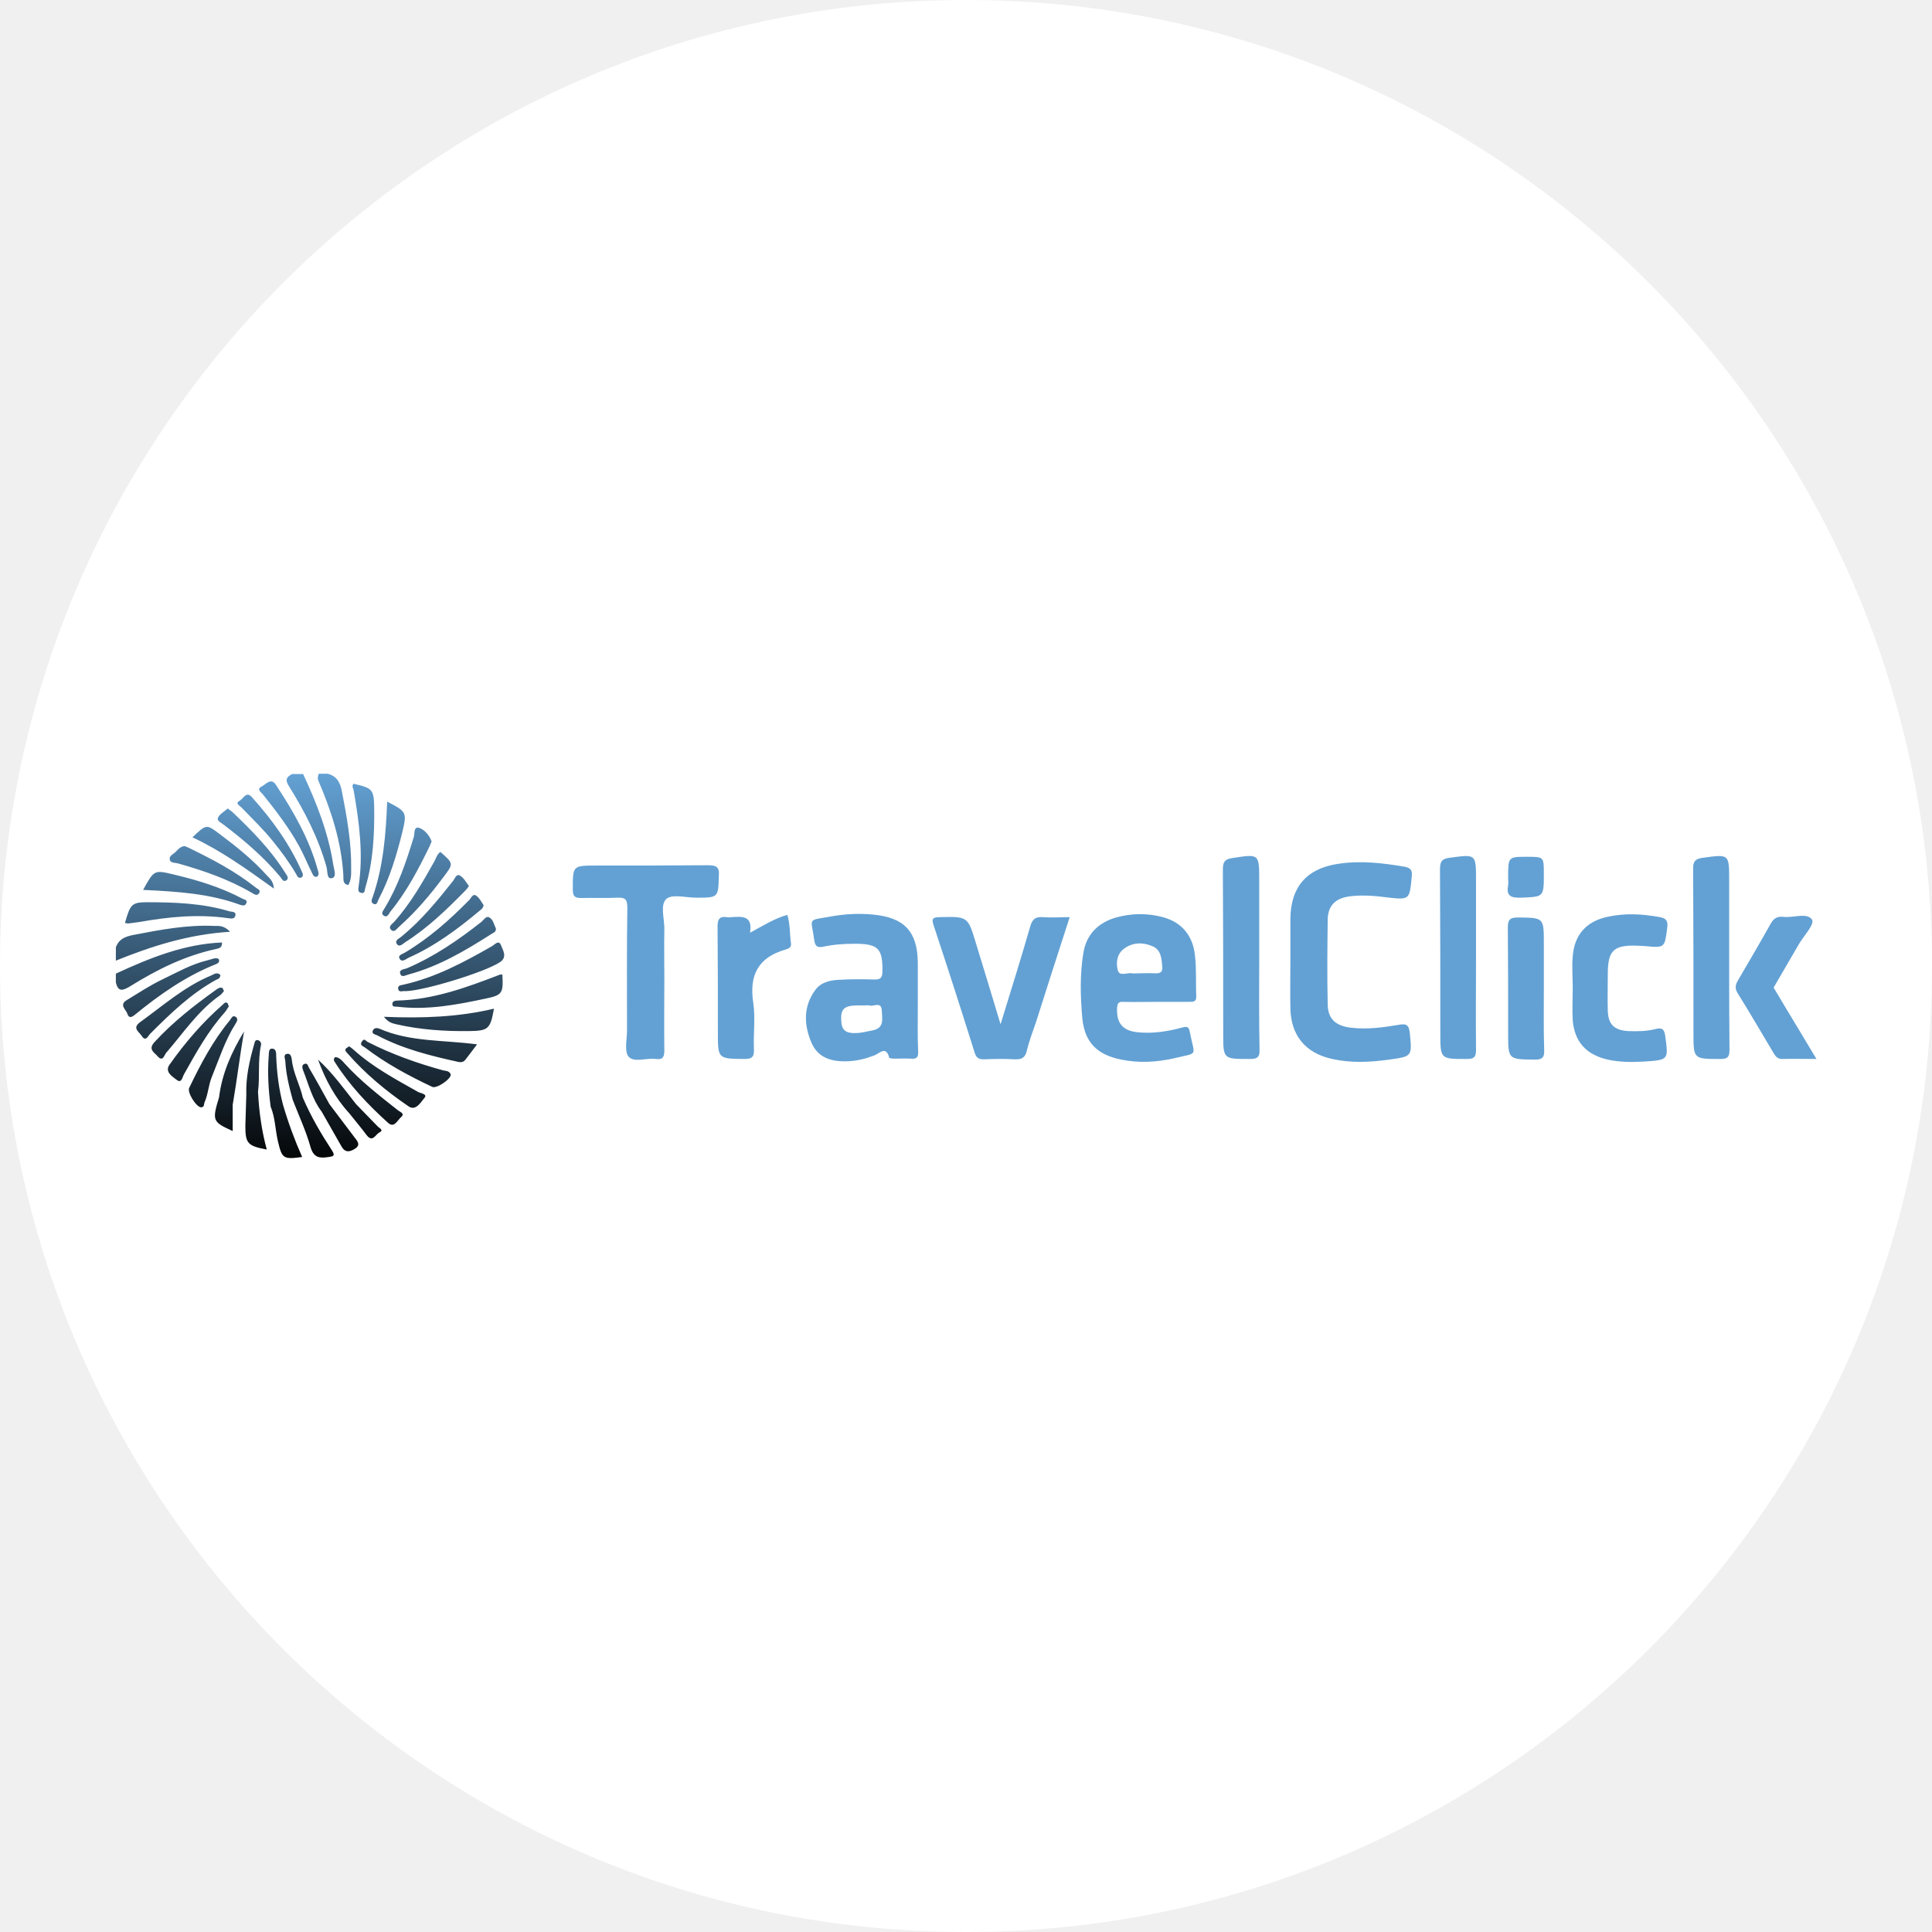
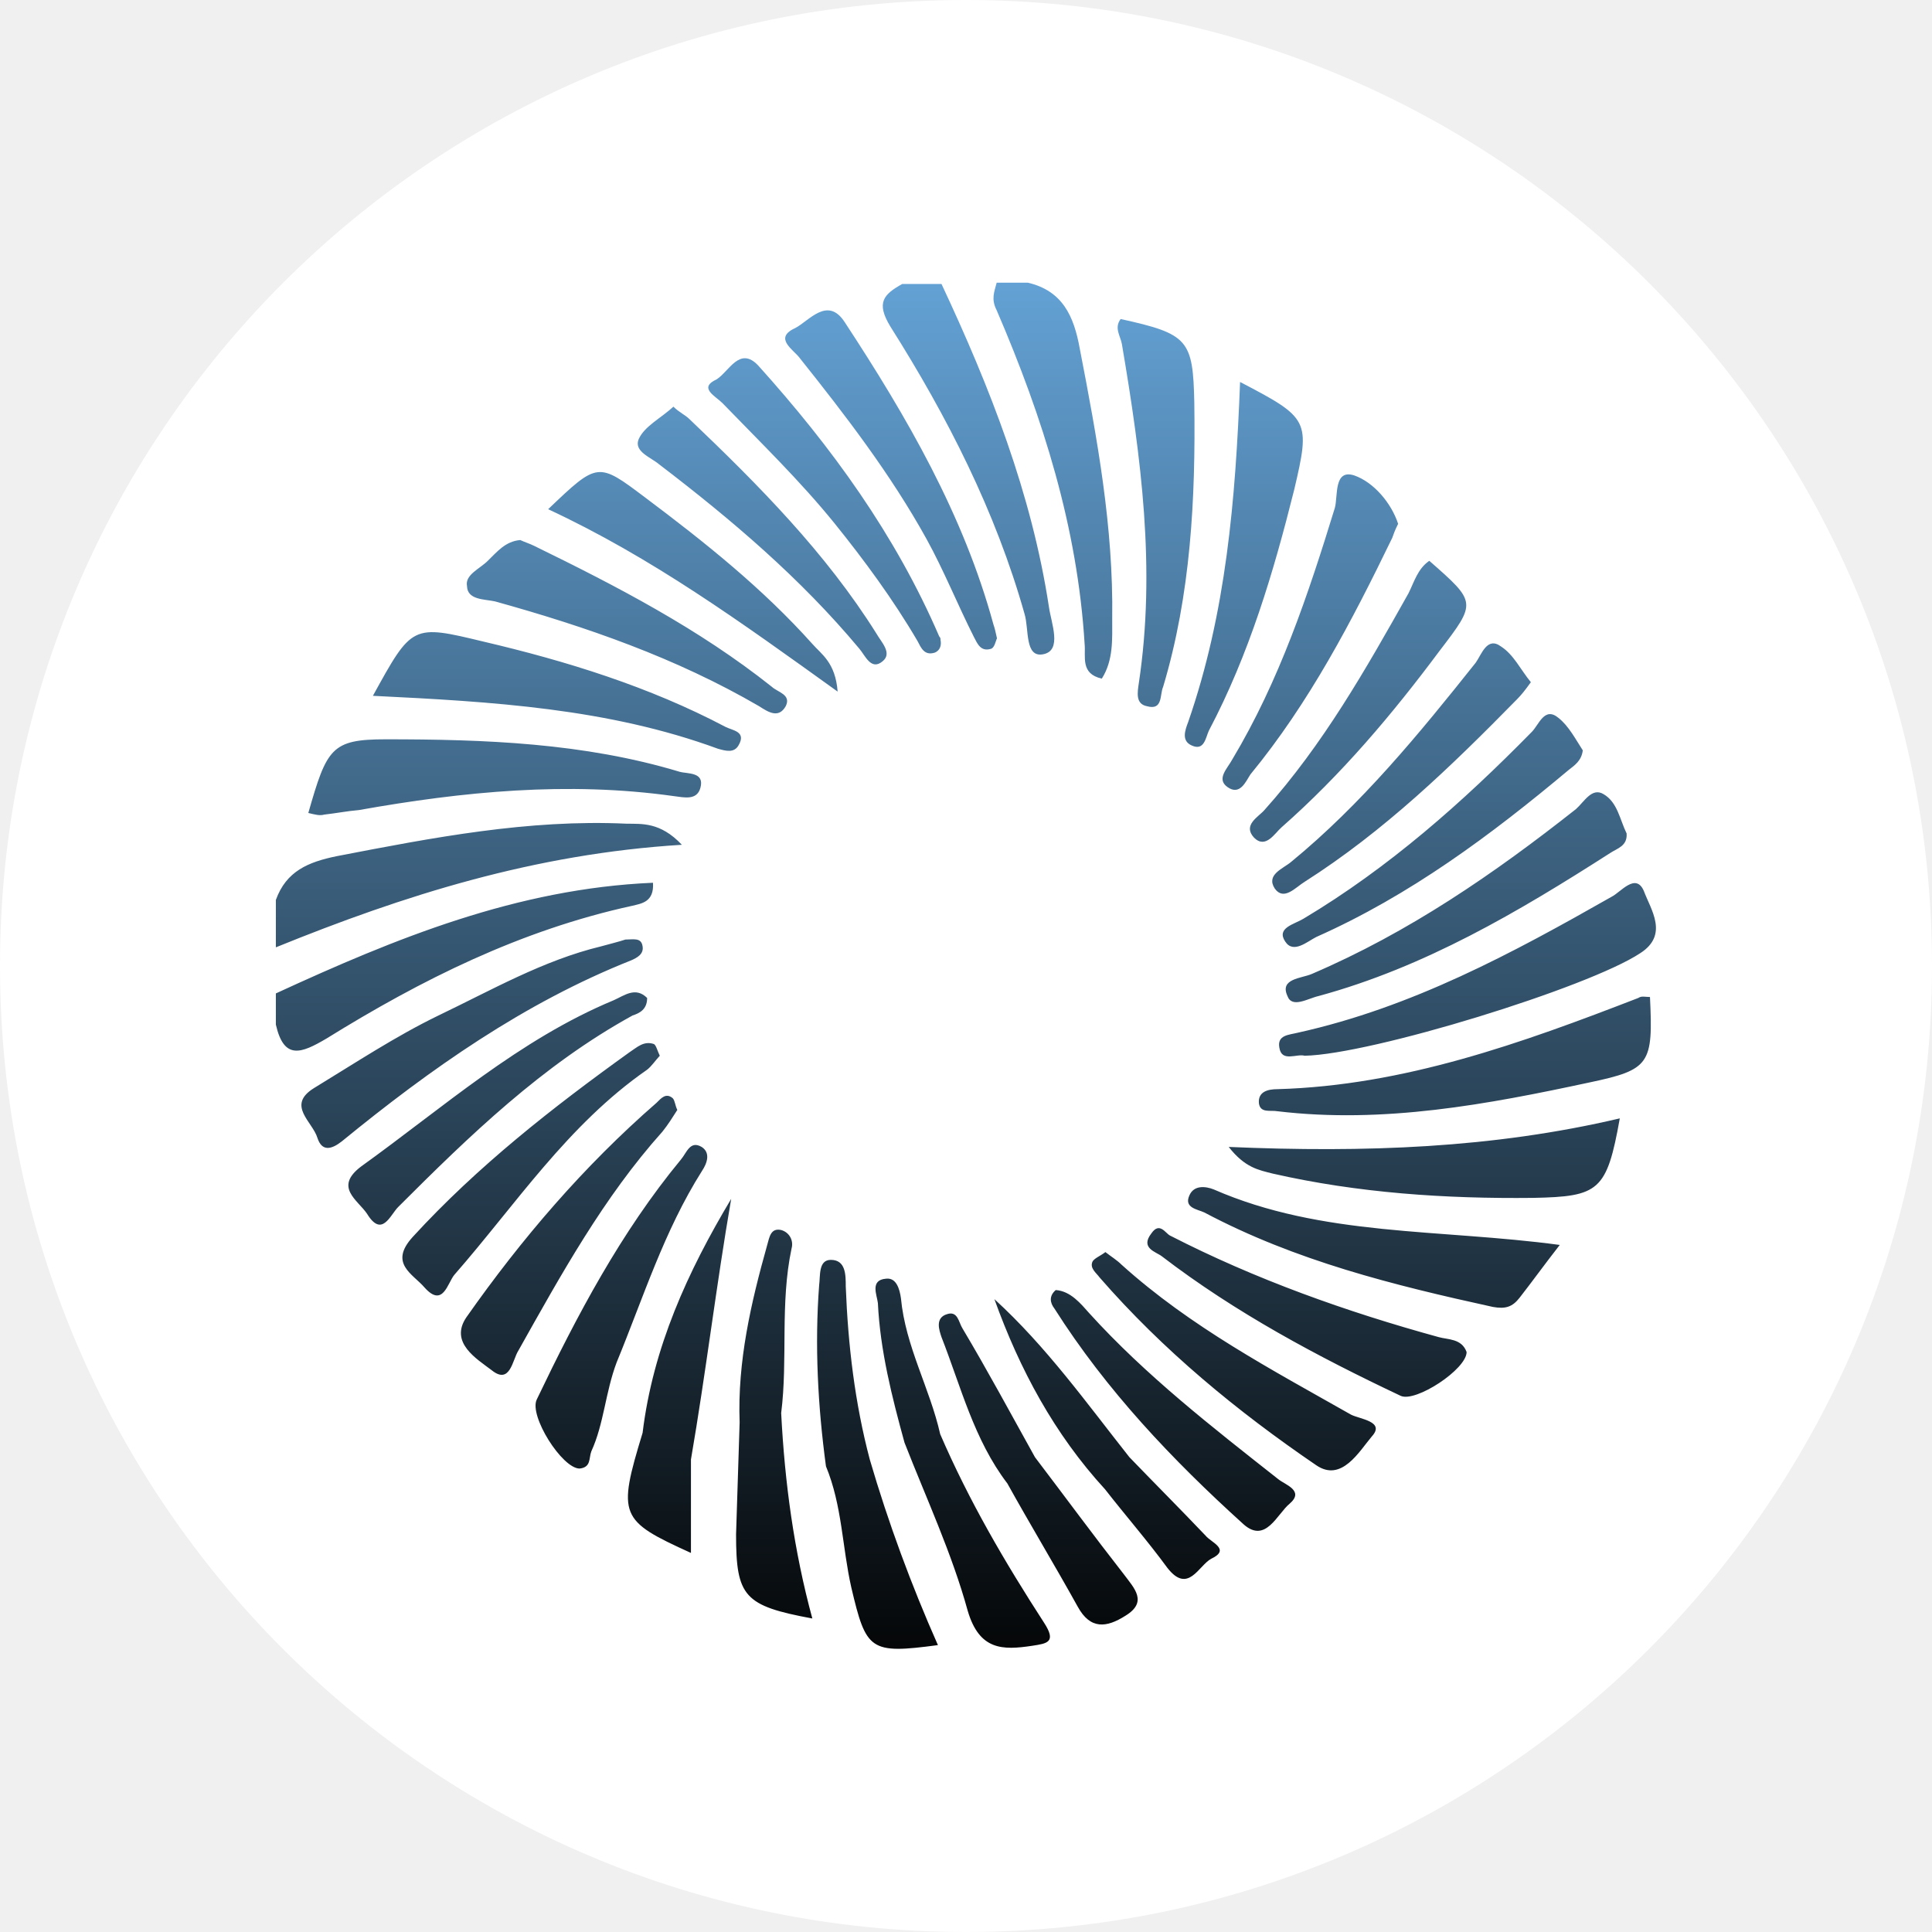
<svg xmlns="http://www.w3.org/2000/svg" version="1.1" id="Layer_1" x="0px" y="0px" viewBox="0 0 595.3 595.3" style="enable-background:new 0 0 595.3 595.3;" xml:space="preserve">
  <style type="text/css">
	.st0{fill:#FFFFFF;}
- 	.st1{fill:#63A1D4;}
- 	.st2{fill:url(#SVGID_1_);}
+ 	.st1{fill:url(#SVGID_1_);}
</style>
  <path class="st0" d="M297.6,595.3L297.6,595.3C133.3,595.3,0,462,0,297.6l0,0C0,133.3,133.3,0,297.6,0l0,0  C462,0,595.3,133.3,595.3,297.6l0,0C595.3,462,462,595.3,297.6,595.3z" />
-   <g>
-     <g>
-       <path class="st1" d="M433,267.1c-6.9-1.2-13.9-2-20.9-0.9c-9.6,1.5-14.4,7.2-14.5,16.9c0,4.4,0,8.8,0,13.2c0,4.7-0.1,9.5,0,14.2    c0.1,8.5,4.6,14,12.9,15.8c5.8,1.3,11.7,1,17.5,0.2c7.2-1,7.1-1,6.4-8.2c-0.3-2.8-1.3-2.9-3.6-2.5c-4.7,0.8-9.4,1.4-14.2,0.9    c-5-0.5-7.5-2.7-7.5-7.4c-0.2-8.7-0.1-17.3,0-26c0.1-4.3,2.4-6.5,6.7-7.1c3.8-0.5,7.7-0.2,11.5,0.3c7.1,0.8,7,0.8,7.7-6.4    C435.2,268.3,434.8,267.5,433,267.1z" />
-       <path class="st1" d="M358.3,282.6c-4.8-1.3-9.7-1.2-14.4,0.1c-5.6,1.6-9.2,5.3-10.1,11c-1.1,6.7-0.9,13.5-0.3,20.2    c0.8,7.4,4.6,11.1,12,12.6c5.4,1.1,10.9,0.8,16.2-0.4c7.8-1.9,6.4-0.3,4.9-8.2c-0.3-1.5-0.8-1.7-2.3-1.3    c-4.4,1.2-8.9,1.9-13.4,1.5c-4.9-0.4-6.9-2.7-6.7-7.5c0.1-1.4,0.4-2,1.9-1.9c3.4,0.1,6.8,0,10.2,0c3.4,0,6.8,0,10.2,0    c1.3,0,2.2-0.1,2.1-1.8c-0.2-4.2,0.1-8.4-0.4-12.5C367.6,288.5,364.3,284.2,358.3,282.6z M355.9,299.9c-1.7-0.1-3.4,0-5.1,0    c-0.7,0-1.4,0.1-2,0c-1.5-0.3-3.9,1.1-4.4-1c-0.6-2.4-0.2-5.1,2.1-6.7c2.7-1.9,5.8-1.9,8.7-0.6c2.5,1.1,2.7,3.6,2.9,6    C358.3,299.3,357.8,300,355.9,299.9z" />
-       <path class="st1" d="M282.8,309.8c0-4.4,0-8.8,0-13.2c-0.1-9.6-4.2-13.9-13.8-14.8c-4.2-0.4-8.4-0.2-12.5,0.5    c-8,1.5-6.6,0.1-5.6,7.4c0.3,2.1,1.1,2.3,2.8,2c3.2-0.7,6.5-0.9,9.8-0.9c7.1,0,8.5,1.5,8.4,8.5c0,2.2-0.8,2.6-2.8,2.5    c-3.5-0.1-7-0.1-10.5,0.1c-2.9,0.1-5.8,0.8-7.5,3.3c-3.6,5-3.4,10.6-1.1,16c2,4.8,6.3,6,11.2,5.8c2.9-0.1,5.6-0.8,8.2-1.8    c1.6-0.6,3.6-3.1,4.6,0.7c0.1,0.2,1,0.3,1.6,0.3c1.7,0,3.4-0.1,5.1,0c1.9,0.2,2.3-0.6,2.2-2.3    C282.7,319.2,282.8,314.5,282.8,309.8z M268.8,317.5c-1.6,0.3-3.1,0.7-4.6,0.8c-3.6,0.2-4.9-0.8-5-3.9c-0.2-3.4,0.9-4.5,4.6-4.6    c0.9,0,1.8,0,2.7,0c0.5,0,1-0.1,1.3,0c1.3,0.5,3.8-1.4,3.9,1.6C271.8,313.9,272.6,316.8,268.8,317.5z" />
-       <path class="st1" d="M218.1,266.6c-11.4,0.1-22.9,0.1-34.3,0.1c-7.4,0-7.3,0-7.3,7.4c0,2.2,0.7,2.6,2.7,2.6    c3.6-0.1,7.3,0.1,10.9-0.1c2.5-0.1,3.2,0.4,3.2,3.1c-0.2,12.6-0.1,25.2-0.1,37.8c0,2.8-0.9,6.5,0.5,8.1c1.7,1.9,5.5,0.3,8.4,0.7    c2.2,0.3,2.6-0.7,2.6-2.7c-0.1-7.4,0-14.9,0-22.3c0-5-0.1-9.9,0-14.9c0.1-3.2-1.4-7.5,0.6-9.4c1.8-1.6,6-0.4,9.2-0.4    c6.9,0,6.8,0,7-6.8C221.7,267.1,220.7,266.6,218.1,266.6z" />
-       <path class="st1" d="M321.3,282.6c-2.5-0.2-3.3,0.9-3.9,3c-2.8,9.7-5.8,19.3-9.1,30c-2.7-8.9-5.1-16.9-7.6-25    c-2.5-8.3-2.5-8.2-11.3-8c-2.3,0-2.3,0.8-1.7,2.6c4.3,13,8.5,26,12.6,39.1c0.5,1.6,1.2,2.1,2.8,2.1c3.2-0.1,6.3-0.2,9.5,0    c2.1,0.1,3.3-0.4,3.8-2.7c0.7-2.9,1.8-5.8,2.8-8.7c3.4-10.7,6.8-21.3,10.4-32.4C326.7,282.6,324,282.8,321.3,282.6z" />
-       <path class="st1" d="M511.5,282.6c-5.4-1-10.8-1.3-16.2-0.1c-6.5,1.4-10.2,5.5-10.7,12.2c-0.3,3.2,0,6.5,0,9.8    c0,3.3-0.2,6.5,0,9.8c0.5,6.7,4.2,10.7,10.8,12.2c3.7,0.8,7.4,0.8,11.1,0.6c7.7-0.5,7.6-0.5,6.6-7.9c-0.3-2.3-1.2-2.6-3.1-2.1    c-2.8,0.7-5.6,0.7-8.4,0.6c-4.3-0.3-6.1-2.1-6.2-6.4c-0.1-3.7,0-7.4,0-11.1c0-7.4,1.8-9.1,9.3-8.8c0.7,0,1.4,0.1,2,0.1    c6.3,0.6,6.2,0.6,7-5.5C514,283.8,513.5,283,511.5,282.6z" />
-       <path class="st1" d="M388,295c0-7.9,0-15.7,0-23.6c0-8.4,0-8.3-8.3-7c-2.2,0.3-2.9,1.1-2.9,3.4c0.1,16.9,0.1,33.7,0.1,50.6    c0,8,0,7.9,8.2,7.9c2.3,0,3.1-0.5,3-3C387.9,313.9,388,304.5,388,295z" />
-       <path class="st1" d="M454.8,294.8c0-7.9,0-15.7,0-23.6c0-8.1,0-8-8.1-6.9c-2.5,0.3-3,1.2-3,3.6c0.1,16.8,0.1,33.5,0.1,50.3    c0,8.2,0,8.1,8.2,8.1c2.2,0,2.8-0.6,2.8-2.8C454.7,314,454.8,304.4,454.8,294.8z" />
-       <path class="st1" d="M532.8,294.8c0-7.9,0-15.8,0-23.6c0-8.1,0-8-8.1-6.9c-2.4,0.3-3.1,1.2-3,3.6c0.1,16.8,0.1,33.5,0.1,50.3    c0,8.2,0,8.1,8.3,8.1c2.2,0,2.8-0.6,2.8-2.8C532.8,314,532.8,304.4,532.8,294.8z" />
-       <path class="st1" d="M242.6,281.9c-4,1.1-7.4,3.3-11.5,5.5c0.9-5.4-2.5-5-5.7-4.8c-0.5,0-0.9,0.1-1.4,0c-2.2-0.3-2.9,0.5-2.9,2.8    c0.1,10.9,0.1,21.8,0.1,32.7c0,8.2,0,8.1,8.2,8.2c2.5,0,3-0.8,2.9-3.1c-0.2-4.7,0.5-9.5-0.2-14.2c-1.3-8.5,1.5-14,9.9-16.4    c0.9-0.3,2-0.6,1.7-2.1C243.3,287.7,243.5,284.8,242.6,281.9z" />
-       <path class="st1" d="M554.3,317.3c-2.6-4.3-5.2-8.6-7.8-13c2.6-4.5,5.2-8.9,7.8-13.4c1.5-2.6,5-6.2,4-7.6    c-1.6-2.2-5.8-0.4-8.9-0.8c-1.8-0.2-2.9,0.5-3.8,2.1c-3.3,5.9-6.7,11.7-10.1,17.5c-0.8,1.4-1,2.4-0.1,3.9    c3.8,6.1,7.4,12.3,11.1,18.5c0.6,1,1.2,1.8,2.6,1.8c3.3-0.1,6.7,0,10.6,0C557.7,323,556,320.1,554.3,317.3z" />
-       <path class="st1" d="M475.7,304.8c0-4.7,0-9.4,0-14.1c0-8,0-7.9-8-8c-2.7,0-3.1,0.9-3.1,3.3c0.1,10.8,0.1,21.6,0.1,32.3    c0,8.2,0,8.1,8.2,8.2c2.5,0,3-0.8,2.9-3.1C475.6,317.1,475.7,310.9,475.7,304.8z" />
-       <path class="st1" d="M468.6,276.6c7.1-0.3,7.1-0.1,7.1-7.4c0-5.2,0-5.2-5.2-5.2c-5.8,0-5.8,0-5.8,6.4c0,0.8,0.1,1.6,0,2.3    C464.1,275.9,465.3,276.7,468.6,276.6z" />
-     </g>
-     <linearGradient id="SVGID_1_" gradientUnits="userSpaceOnUse" x1="95.436" y1="238.52" x2="95.436" y2="356.779">
-       <stop offset="0" style="stop-color:#63A1D4" />
-       <stop offset="1" style="stop-color:#050708" />
-     </linearGradient>
-     <path class="st2" d="M70.9,287.1c-12.8,0.8-24.1,4.4-35.2,8.9c0-1.4,0-2.7,0-4.1c0.9-2.5,2.8-3.3,5.3-3.8   c8.3-1.6,16.6-3.2,25.1-2.8C67.4,285.3,69,285.1,70.9,287.1z M105.8,269.7c0.1,1.1-0.4,2.6,1.5,3c1-1.6,0.9-3.4,0.9-5.2   c0.1-7.9-1.3-15.6-2.8-23.4c-0.5-2.8-1.5-5-4.5-5.7c-0.9,0-1.8,0-2.7,0c-0.2,0.8-0.5,1.4,0,2.4   C102.2,250.1,105.2,259.6,105.8,269.7z M100.6,267.1c0.4,1.3,0,3.8,1.6,3.5c1.7-0.3,0.7-2.7,0.5-4.1c-1.5-9.8-5.1-19-9.3-28   c-1.1,0-2.3,0-3.4,0c-1.6,0.9-2.3,1.6-1,3.7C93.9,250,98.1,258.2,100.6,267.1z M66.6,292.4c0.8-0.2,1.9-0.3,1.8-2   c-11.8,0.5-22.3,4.8-32.7,9.6c0,0.9,0,1.8,0,2.7c0.7,3.1,2.2,2.5,4.4,1.2C48.3,298.8,56.9,294.5,66.6,292.4z M153.8,300.4   c-10.1,3.9-20.3,7.6-31.3,7.9c-0.8,0-1.7,0.2-1.6,1.2c0.1,0.9,1,0.6,1.6,0.7c9.2,1.1,18.2-0.6,27.1-2.5c5.2-1.1,5.5-1.6,5.2-7.4   C154.4,300.3,154.1,300.2,153.8,300.4z M39.9,284.5c1-0.1,2-0.3,3-0.4c9-1.6,18.1-2.5,27.3-1.2c0.9,0.1,2,0.4,2.3-0.7   c0.4-1.4-1.1-1.2-1.8-1.4c-8.3-2.5-16.9-2.8-25.5-2.8c-4.7,0-5.1,0.8-6.7,6.4C39.1,284.5,39.5,284.6,39.9,284.5z M110.5,273.1   c-0.1,0.8-0.3,1.8,0.7,2c1.4,0.4,1.1-1,1.4-1.7c2.4-8,2.8-16.3,2.7-24.6c-0.1-5.5-0.5-6-6.4-7.3c-0.6,0.8,0,1.5,0.1,2.2   C110.7,253.5,112,263.2,110.5,273.1z M151.5,291.6c-8.6,4.9-17.3,9.6-27.2,11.8c-0.8,0.2-1.8,0.2-1.6,1.3c0.2,1.3,1.5,0.5,2.2,0.7   c5.8-0.1,24.6-5.9,29.1-8.9c2.5-1.6,0.9-3.8,0.3-5.4C153.6,289.5,152.3,291.2,151.5,291.6z M118.3,313.3c1.4,1.8,2.6,2,3.8,2.3   c7.4,1.7,15,2.2,22.6,2.1c5.7-0.1,6.4-0.6,7.5-6.9C141.2,313.4,130.1,313.8,118.3,313.3z M115.1,278.5c1.1,0.5,1.2-0.7,1.5-1.3   c3.5-6.6,5.6-13.7,7.4-20.9c1.4-6,1.3-6.2-4.7-9.3c-0.4,10.2-1.2,20-4.5,29.5C114.5,277.2,114.2,278.1,115.1,278.5z M74.7,276.9   c-6.6-3.5-13.8-5.7-21-7.4c-6.2-1.5-6.2-1.5-9.6,4.7c10.4,0.5,20.4,1.1,29.9,4.6c0.7,0.2,1.4,0.4,1.8-0.3   C76.5,277.3,75.3,277.2,74.7,276.9z M114.9,317.5c-0.5,1.1,0.7,1.2,1.3,1.5c7.9,4.2,16.4,6.3,25,8.2c1.1,0.2,1.7,0,2.3-0.8   c1.1-1.4,2.1-2.8,3.5-4.6c-10.4-1.4-20.6-0.7-30-4.8C116.3,316.7,115.3,316.6,114.9,317.5z M148.4,284   c-7.1,5.6-14.5,10.7-22.9,14.3c-0.9,0.4-2.8,0.4-2.1,1.9c0.4,1.1,1.8,0.2,2.7,0c9.2-2.5,17.3-7.3,25.3-12.4   c0.6-0.4,1.5-0.6,1.4-1.7c-0.6-1.2-0.8-2.7-2-3.4C149.8,282.1,149.1,283.4,148.4,284z M67.5,295.9c-0.1-0.8-0.8-0.6-1.5-0.6   c-0.6,0.2-1.4,0.4-2.1,0.6c-5,1.2-9.5,3.8-14.1,6c-3.7,1.8-7.2,4.1-10.8,6.3c-2.4,1.5-0.1,2.9,0.3,4.3c0.4,1.2,1.2,1,2.1,0.3   c7.7-6.3,15.8-12,25.1-15.7C67,296.9,67.6,296.6,67.5,295.9z M81.1,244.9c4,5,7.9,10.1,11,15.7c1.5,2.7,2.7,5.7,4.1,8.5   c0.3,0.6,0.6,1.3,1.5,1c0.3-0.1,0.4-0.7,0.5-0.9c-0.1-0.5-0.2-0.9-0.3-1.2c-2.6-9.5-7.5-18-12.9-26.2c-1.5-2.3-3.1-0.1-4.3,0.5   C78.8,243.2,80.6,244.2,81.1,244.9z M72.6,313.3c-1-0.6-1.3,0.5-1.8,1.1c-5.2,6.3-9,13.5-12.5,20.8c-0.7,1.4,2.2,6,3.7,6   c1-0.1,0.8-0.9,1-1.5c1.1-2.4,1.2-5.1,2.2-7.7c2.3-5.6,4.1-11.4,7.4-16.6C73.1,314.7,73.4,313.8,72.6,313.3z M54.7,266   c7.9,2.2,15.7,4.9,22.9,9.1c0.8,0.5,1.7,1.1,2.3,0c0.5-1-0.7-1.2-1.2-1.7c-6.3-5-13.4-8.7-20.6-12.2c-0.4-0.2-0.8-0.3-1.2-0.5   c-1.3,0.1-2,1-2.8,1.8c-0.7,0.7-2,1.2-1.8,2.2C52.3,265.9,53.8,265.8,54.7,266z M118.2,282.1c1.1,0.8,1.6-0.5,2-1.1   c5.1-6.2,8.8-13.3,12.3-20.5c0.1-0.3,0.2-0.6,0.5-1.2c-0.6-1.8-2.1-3.6-3.8-4.2c-1.8-0.6-1.4,1.8-1.7,2.8c-2.3,7.5-4.8,15-8.9,21.8   C118.2,280.5,117.2,281.4,118.2,282.1z M136.5,329.8c-8-2.2-15.9-5-23.3-8.8c-0.4-0.2-0.9-1.2-1.6-0.2c-1,1.3,0.4,1.6,0.9,2   c6.4,4.9,13.5,8.7,20.7,12.1c1.3,0.6,5.7-2.3,5.7-3.8C138.5,329.9,137.3,330,136.5,329.8z M123.2,295.5c0.7,1.1,1.9,0,2.7-0.4   c8.1-3.6,15.1-8.8,21.9-14.5c0.5-0.4,1.1-0.8,1.2-1.7c-0.6-0.9-1.2-2.1-2.1-2.8c-1.2-1-1.7,0.6-2.3,1.2c-6,6.1-12.4,11.8-19.8,16.2   C124,294,122.4,294.3,123.2,295.5z M74.4,248.8c3.3,3.4,6.7,6.7,9.7,10.4c2.6,3.2,5.1,6.6,7.2,10.2c0.3,0.6,0.6,1.3,1.5,1   c0.5-0.2,0.6-0.7,0.5-1.1c0-0.1,0-0.2-0.1-0.3c-3.8-8.8-9.3-16.4-15.7-23.5c-1.6-1.7-2.5,0.5-3.6,1.2   C72.3,247.5,73.8,248.2,74.4,248.8z M120.5,286.5c1,1,1.8-0.4,2.4-0.9c5.2-4.6,9.6-9.8,13.7-15.3c3.2-4.2,3.2-4.2-0.9-7.8   c-1,0.7-1.3,1.8-1.8,2.8c-3.7,6.6-7.4,13.1-12.5,18.8C120.9,284.7,119.5,285.4,120.5,286.5z M67.9,300.4c-1-1-2-0.2-2.9,0.2   c-8.2,3.4-14.8,9.3-21.9,14.4c-2.4,1.8-0.3,2.9,0.5,4.1c1.3,2.1,2,0.1,2.7-0.6c6.2-6.2,12.5-12.3,20.3-16.6   C67.2,301.7,67.9,301.4,67.9,300.4z M82.2,269.7c-4.3-4.8-9.3-8.8-14.5-12.7c-4.1-3.1-4.1-3.1-8.4,1c9,4.2,16.7,9.8,25.1,15.8   C84.2,271.3,83,270.6,82.2,269.7z M128.9,336.5c-6.9-3.9-13.9-7.6-19.9-13c-0.4-0.4-0.9-0.7-1.4-1.1c-0.4,0.3-0.9,0.5-1.1,0.8   c-0.3,0.6,0.3,1,0.6,1.4c5.5,6.3,11.9,11.6,18.8,16.3c2.2,1.5,3.7-1.2,4.8-2.5C131.9,337.1,129.7,336.9,128.9,336.5z M70.5,310.1   c-0.2-0.4-0.2-0.8-0.4-1c-0.6-0.5-1,0-1.4,0.4c-6.3,5.5-11.7,11.8-16.5,18.6c-1.5,2.2,0.9,3.6,2.2,4.6c1.6,1.3,1.8-0.9,2.3-1.7   c3.7-6.6,7.4-13.3,12.5-19C69.7,311.4,70.1,310.7,70.5,310.1z M123.7,288.6c-0.7,0.6-2.2,1.1-1.4,2.3c0.8,1.1,1.8-0.1,2.6-0.6   c6.9-4.4,12.7-10,18.4-15.8c0.4-0.4,0.7-0.8,1.2-1.5c-0.9-1.1-1.5-2.4-2.6-3.1c-1.2-0.9-1.7,0.7-2.2,1.4   C134.8,277.5,129.8,283.6,123.7,288.6z M67.9,306.6c0.4-0.3,0.7-0.8,1.1-1.2c-0.2-0.4-0.3-0.9-0.5-1c-0.9-0.3-1.5,0.3-2.1,0.7   c-6.7,4.8-13.2,9.9-18.8,16c-2.1,2.3,0,3.2,1,4.4c1.6,1.8,2-0.4,2.6-1.1C56.5,318.3,61,311.4,67.9,306.6z M68.9,254.1   c6.3,4.8,12.3,9.9,17.4,16c0.5,0.6,1,1.9,2,1.1c0.9-0.7-0.1-1.7-0.5-2.4c-4.4-7-10.2-12.9-16.2-18.6c-0.4-0.4-0.9-0.6-1.4-1.1   c-1.1,1-2.5,1.7-3,2.8C66.7,253,68.2,253.5,68.9,254.1z M122.6,342.1c-5.7-4.5-11.5-9-16.4-14.4c-0.7-0.8-1.6-1.9-2.9-2   c-0.6,0.5-0.5,1.1-0.1,1.6c4.5,7.1,10.2,13.1,16.4,18.7c1.9,1.7,2.9-0.9,4-1.8C124.9,343.1,123.2,342.6,122.6,342.1z M93.3,338.2   c-0.9-4-3-7.6-3.4-11.8c-0.1-0.8-0.4-1.8-1.3-1.7c-1.4,0.1-0.8,1.4-0.7,2.1c0.2,4.1,1.2,8.1,2.3,12.1c1.9,4.9,4.1,9.6,5.5,14.6   c1,3.4,3,3.4,5.6,3c1.3-0.2,2.1-0.3,1-2C98.9,349.3,95.8,344,93.3,338.2z M67.5,338.1c-2.2,7.2-2,7.6,4.2,10.4c0-2.8,0-5.5,0-8.1   c1.3-7.5,2.2-15.1,3.5-22.6C71.4,324.1,68.4,330.7,67.5,338.1z M101.5,340.2c-2.1-3.8-4.1-7.5-6.3-11.2c-0.3-0.5-0.4-1.5-1.3-1.2   c-1.1,0.3-0.7,1.4-0.5,2c1.7,4.3,2.8,8.9,5.7,12.7c2,3.6,4.1,7.1,6.1,10.7c1.1,2,2.5,1.8,4.1,0.8c2-1.2,0.8-2.4-0.1-3.6   C106.6,347,104.1,343.6,101.5,340.2z M85.1,325.4c0-1,0-2.3-1.3-2.3c-1.1,0-0.9,1.4-1,2.2c-0.4,5.2-0.1,10.5,0.6,15.7   c1.4,3.4,1.4,7,2.2,10.5c1.3,5.5,1.6,5.8,7.5,5c-2.3-5.2-4.3-10.6-5.9-16.1C85.9,335.5,85.3,330.5,85.1,325.4z M116.3,347   c-2.2-2.3-4.4-4.5-6.6-6.8c-3.7-4.7-7.2-9.6-11.7-13.7c2.2,6.1,5.2,11.7,9.6,16.5c1.8,2.3,3.7,4.5,5.4,6.8c1.8,2.3,2.7-0.2,3.8-0.8   C118.5,348.2,116.8,347.6,116.3,347z M80.4,322.1c0.2-0.7-0.2-1.4-0.9-1.6c-0.9-0.2-1,0.6-1.2,1.3c-1.4,5-2.6,10.1-2.4,15.4   c-0.1,3.2-0.2,6.5-0.3,9.7c0,5.4,0.7,6.2,6.6,7.3c-1.6-5.9-2.4-11.8-2.7-17.8C80.1,331.7,79.4,326.9,80.4,322.1z" />
-   </g>
+   <path class="st0" d="M584.9,375.9c0.5-2,1.1-4,1.6-6L584.9,375.9z" />
+   <polygon class="st0" points="586.4,369.9 586.4,369.9 586.4,369.9 " />
+   <linearGradient id="SVGID_1_" gradientUnits="userSpaceOnUse" x1="297.65" y1="507.659" x2="297.65" y2="87.343" gradientTransform="matrix(1 0 0 -1 0 595.2756)">
+     <stop offset="0" style="stop-color:#63A1D4" />
+     <stop offset="1" style="stop-color:#050708" />
+   </linearGradient>
+   <path class="st1" d="M210.1,260.3c-45.5,2.8-85.7,15.6-125.1,31.6c0-5,0-9.6,0-14.6c3.2-8.9,10-11.7,18.8-13.5  c29.5-5.7,59-11.4,89.2-10C197.7,253.9,203.4,253.2,210.1,260.3z M334.2,198.4c0.4,3.9-1.4,9.2,5.3,10.7c3.6-5.7,3.2-12.1,3.2-18.5  c0.4-28.1-4.6-55.4-10-83.2c-1.8-10-5.3-17.8-16-20.3c-3.2,0-6.4,0-9.6,0c-0.7,2.8-1.8,5,0,8.5C321.4,128.8,332,162.5,334.2,198.4z   M315.7,189.2c1.4,4.6,0,13.5,5.7,12.4c6-1.1,2.5-9.6,1.8-14.6c-5.3-34.8-18.1-67.5-33.1-99.5c-3.9,0-8.2,0-12.1,0  c-5.7,3.2-8.2,5.7-3.6,13.2C291.9,128.4,306.8,157.6,315.7,189.2z M194.8,279.1c2.8-0.7,6.8-1.1,6.4-7.1  c-41.9,1.8-79.3,17.1-116.2,34.1c0,3.2,0,6.4,0,9.6c2.5,11,7.8,8.9,15.6,4.3C129.8,301.9,160.4,286.6,194.8,279.1z M504.8,307.5  c-35.9,13.9-72.2,27-111.2,28.1c-2.8,0-6,0.7-5.7,4.3c0.4,3.2,3.6,2.1,5.7,2.5c32.7,3.9,64.7-2.1,96.3-8.9  c18.5-3.9,19.5-5.7,18.5-26.3C506.9,307.2,505.8,306.8,504.8,307.5z M99.9,251c3.6-0.4,7.1-1.1,10.7-1.4c32-5.7,64.3-8.9,97-4.3  c3.2,0.4,7.1,1.4,8.2-2.5c1.4-5-3.9-4.3-6.4-5c-29.5-8.9-60.1-10-90.6-10c-16.7,0-18.1,2.8-23.8,22.7C97.1,251,98.5,251.4,99.9,251z   M350.9,210.5c-0.4,2.8-1.1,6.4,2.5,7.1c5,1.4,3.9-3.6,5-6c8.5-28.4,10-57.9,9.6-87.4c-0.4-19.5-1.8-21.3-22.7-25.9  c-2.1,2.8,0,5.3,0.4,7.8C351.6,140.9,356.2,175.3,350.9,210.5z M496.6,276.3c-30.6,17.4-61.5,34.1-96.7,41.9  c-2.8,0.7-6.4,0.7-5.7,4.6c0.7,4.6,5.3,1.8,7.8,2.5c20.6-0.4,87.4-21,103.4-31.6c8.9-5.7,3.2-13.5,1.1-19.2  C504,268.8,499.4,274.9,496.6,276.3z M378.6,353.4c5,6.4,9.2,7.1,13.5,8.2c26.3,6,53.3,7.8,80.3,7.5c20.3-0.4,22.7-2.1,26.7-24.5  C460,353.8,420.5,355.2,378.6,353.4z M367.2,229.7c3.9,1.8,4.3-2.5,5.3-4.6c12.4-23.5,19.9-48.7,26.3-74.3c5-21.3,4.6-22-16.7-33.1  c-1.4,36.3-4.3,71.1-16,104.8C365.1,225.1,364,228.3,367.2,229.7z M223.6,224c-23.5-12.4-49-20.3-74.6-26.3  c-22-5.3-22-5.3-34.1,16.7c37,1.8,72.5,3.9,106.3,16.3c2.5,0.7,5,1.4,6.4-1.1C230,225.4,225.8,225.1,223.6,224z M366.5,368.3  c-1.8,3.9,2.5,4.3,4.6,5.3c28.1,14.9,58.3,22.4,88.9,29.1c3.9,0.7,6,0,8.2-2.8c3.9-5,7.5-10,12.4-16.3c-37-5-73.2-2.5-106.6-17.1  C371.5,365.5,367.9,365.1,366.5,368.3z M485.6,249.3c-25.2,19.9-51.5,38-81.4,50.8c-3.2,1.4-10,1.4-7.5,6.8c1.4,3.9,6.4,0.7,9.6,0  c32.7-8.9,61.5-25.9,89.9-44.1c2.1-1.4,5.3-2.1,5-6c-2.1-4.3-2.8-9.6-7.1-12.1C490.5,242.5,488.1,247.1,485.6,249.3z M198,291.6  c-0.4-2.8-2.8-2.1-5.3-2.1c-2.1,0.7-5,1.4-7.5,2.1c-17.8,4.3-33.8,13.5-50.1,21.3c-13.2,6.4-25.6,14.6-38.4,22.4  c-8.5,5.3-0.4,10.3,1.1,15.3c1.4,4.3,4.3,3.6,7.5,1.1c27.4-22.4,56.2-42.7,89.2-55.8C196.3,295.1,198.4,294,198,291.6z M246.4,110.3  c14.2,17.8,28.1,35.9,39.1,55.8c5.3,9.6,9.6,20.3,14.6,30.2c1.1,2.1,2.1,4.6,5.3,3.6c1.1-0.4,1.4-2.5,1.8-3.2  c-0.4-1.8-0.7-3.2-1.1-4.3c-9.2-33.8-26.7-64-45.8-93.1c-5.3-8.2-11-0.4-15.3,1.8C238.2,104.2,244.6,107.8,246.4,110.3z   M216.2,353.4c-3.6-2.1-4.6,1.8-6.4,3.9c-18.5,22.4-32,48-44.4,73.9c-2.5,5,7.8,21.3,13.2,21.3c3.6-0.4,2.8-3.2,3.6-5.3  c3.9-8.5,4.3-18.1,7.8-27.4c8.2-19.9,14.6-40.5,26.3-59C217.9,358.4,219,355.2,216.2,353.4z M152.5,185.3  c28.1,7.8,55.8,17.4,81.4,32.3c2.8,1.8,6,3.9,8.2,0c1.8-3.6-2.5-4.3-4.3-6c-22.4-17.8-47.6-30.9-73.2-43.4c-1.4-0.7-2.8-1.1-4.3-1.8  c-4.6,0.4-7.1,3.6-10,6.4c-2.5,2.5-7.1,4.3-6.4,7.8C144,184.9,149.3,184.6,152.5,185.3z M378.2,242.5c3.9,2.8,5.7-1.8,7.1-3.9  c18.1-22,31.3-47.3,43.7-72.9c0.4-1.1,0.7-2.1,1.8-4.3c-2.1-6.4-7.5-12.8-13.5-14.9c-6.4-2.1-5,6.4-6,10  c-8.2,26.7-17.1,53.3-31.6,77.5C378.2,236.8,374.7,240,378.2,242.5z M443.3,412c-28.4-7.8-56.5-17.8-82.8-31.3  c-1.4-0.7-3.2-4.3-5.7-0.7c-3.6,4.6,1.4,5.7,3.2,7.1c22.7,17.4,48,30.9,73.6,43c4.6,2.1,20.3-8.2,20.3-13.5  C450.4,412.4,446.1,412.8,443.3,412z M396,290.1c2.5,3.9,6.8,0,9.6-1.4c28.8-12.8,53.7-31.3,77.8-51.5c1.8-1.4,3.9-2.8,4.3-6  c-2.1-3.2-4.3-7.5-7.5-10c-4.3-3.6-6,2.1-8.2,4.3c-21.3,21.7-44.1,41.9-70.4,57.6C398.8,284.8,393.2,285.9,396,290.1z M222.6,124.2  c11.7,12.1,23.8,23.8,34.5,37c9.2,11.4,18.1,23.5,25.6,36.3c1.1,2.1,2.1,4.6,5.3,3.6c1.8-0.7,2.1-2.5,1.8-3.9c0-0.4,0-0.7-0.4-1.1  c-13.5-31.3-33.1-58.3-55.8-83.5c-5.7-6-8.9,1.8-12.8,4.3C215.1,119.5,220.4,122,222.6,124.2z M386.4,258.1c3.6,3.6,6.4-1.4,8.5-3.2  c18.5-16.3,34.1-34.8,48.7-54.4c11.4-14.9,11.4-14.9-3.2-27.7c-3.6,2.5-4.6,6.4-6.4,10c-13.2,23.5-26.3,46.6-44.4,66.8  C387.8,251.7,382.8,254.2,386.4,258.1z M199.4,307.5c-3.6-3.6-7.1-0.7-10.3,0.7c-29.1,12.1-52.6,33.1-77.8,51.2  c-8.5,6.4-1.1,10.3,1.8,14.6c4.6,7.5,7.1,0.4,9.6-2.1c22-22,44.4-43.7,72.2-59C197,312.2,199.4,311.1,199.4,307.5z M250.3,198.4  c-15.3-17.1-33.1-31.3-51.5-45.1c-14.6-11-14.6-11-29.9,3.6c32,14.9,59.4,34.8,89.2,56.2C257.4,204.1,253.1,201.6,250.3,198.4z   M416.3,435.9c-24.5-13.9-49.4-27-70.7-46.2c-1.4-1.4-3.2-2.5-5-3.9c-1.4,1.1-3.2,1.8-3.9,2.8c-1.1,2.1,1.1,3.6,2.1,5  c19.5,22.4,42.3,41.2,66.8,57.9c7.8,5.3,13.2-4.3,17.1-8.9C426.9,438,419.1,437.3,416.3,435.9z M208.7,342c-0.7-1.4-0.7-2.8-1.4-3.6  c-2.1-1.8-3.6,0-5,1.4c-22.4,19.5-41.6,41.9-58.6,66.1c-5.3,7.8,3.2,12.8,7.8,16.3c5.7,4.6,6.4-3.2,8.2-6  c13.2-23.5,26.3-47.3,44.4-67.5C205.8,346.6,207.3,344.2,208.7,342z M397.8,265.6c-2.5,2.1-7.8,3.9-5,8.2c2.8,3.9,6.4-0.4,9.2-2.1  c24.5-15.6,45.1-35.5,65.4-56.2c1.4-1.4,2.5-2.8,4.3-5.3c-3.2-3.9-5.3-8.5-9.2-11c-4.3-3.2-6,2.5-7.8,5  C437.2,226.2,419.5,247.8,397.8,265.6z M199.4,329.6c1.4-1.1,2.5-2.8,3.9-4.3c-0.7-1.4-1.1-3.2-1.8-3.6c-3.2-1.1-5.3,1.1-7.5,2.5  c-23.8,17.1-46.9,35.2-66.8,56.9c-7.5,8.2,0,11.4,3.6,15.6c5.7,6.4,7.1-1.4,9.2-3.9C158.9,371.2,174.9,346.6,199.4,329.6z M203,143  c22.4,17.1,43.7,35.2,61.8,56.9c1.8,2.1,3.6,6.8,7.1,3.9c3.2-2.5-0.4-6-1.8-8.5c-15.6-24.9-36.3-45.8-57.6-66.1  c-1.4-1.4-3.2-2.1-5-3.9c-3.9,3.6-8.9,6-10.7,10C195.2,139.1,200.5,140.9,203,143z M393.9,455.8c-20.3-16-40.9-32-58.3-51.2  c-2.5-2.8-5.7-6.8-10.3-7.1c-2.1,1.8-1.8,3.9-0.4,5.7c16,25.2,36.3,46.6,58.3,66.5c6.8,6,10.3-3.2,14.2-6.4  C402,459.3,396,457.5,393.9,455.8z M289.7,441.9c-3.2-14.2-10.7-27-12.1-41.9c-0.4-2.8-1.4-6.4-4.6-6c-5,0.4-2.8,5-2.5,7.5  c0.7,14.6,4.3,28.8,8.2,43c6.8,17.4,14.6,34.1,19.5,51.9c3.6,12.1,10.7,12.1,19.9,10.7c4.6-0.7,7.5-1.1,3.6-7.1  C309.6,481.3,298.6,462.5,289.7,441.9z M198,441.5c-7.8,25.6-7.1,27,14.9,37c0-10,0-19.5,0-28.8c4.6-26.7,7.8-53.7,12.4-80.3  C211.9,391.8,201.2,415.2,198,441.5z M318.9,449c-7.5-13.5-14.6-26.7-22.4-39.8c-1.1-1.8-1.4-5.3-4.6-4.3c-3.9,1.1-2.5,5-1.8,7.1  c6,15.3,10,31.6,20.3,45.1c7.1,12.8,14.6,25.2,21.7,38c3.9,7.1,8.9,6.4,14.6,2.8c7.1-4.3,2.8-8.5-0.4-12.8  C337,473.2,328.1,461.1,318.9,449z M260.6,396.4c0-3.6,0-8.2-4.6-8.2c-3.9,0-3.2,5-3.6,7.8c-1.4,18.5-0.4,37.3,2.1,55.8  c5,12.1,5,24.9,7.8,37.3c4.6,19.5,5.7,20.6,26.7,17.8c-8.2-18.5-15.3-37.7-21-57.2C263.4,432.3,261.3,414.5,260.6,396.4z   M371.5,473.2c-7.8-8.2-15.6-16-23.5-24.2c-13.2-16.7-25.6-34.1-41.6-48.7c7.8,21.7,18.5,41.6,34.1,58.6c6.4,8.2,13.2,16,19.2,24.2  c6.4,8.2,9.6-0.7,13.5-2.8C379.3,477.4,373.2,475.3,371.5,473.2z M243.9,384.7c0.7-2.5-0.7-5-3.2-5.7c-3.2-0.7-3.6,2.1-4.3,4.6  c-5,17.8-9.2,35.9-8.5,54.7c-0.4,11.4-0.7,23.1-1.1,34.5c0,19.2,2.5,22,23.5,25.9c-5.7-21-8.5-41.9-9.6-63.3  C242.8,418.8,240.3,401.7,243.9,384.7z" />
</svg>
